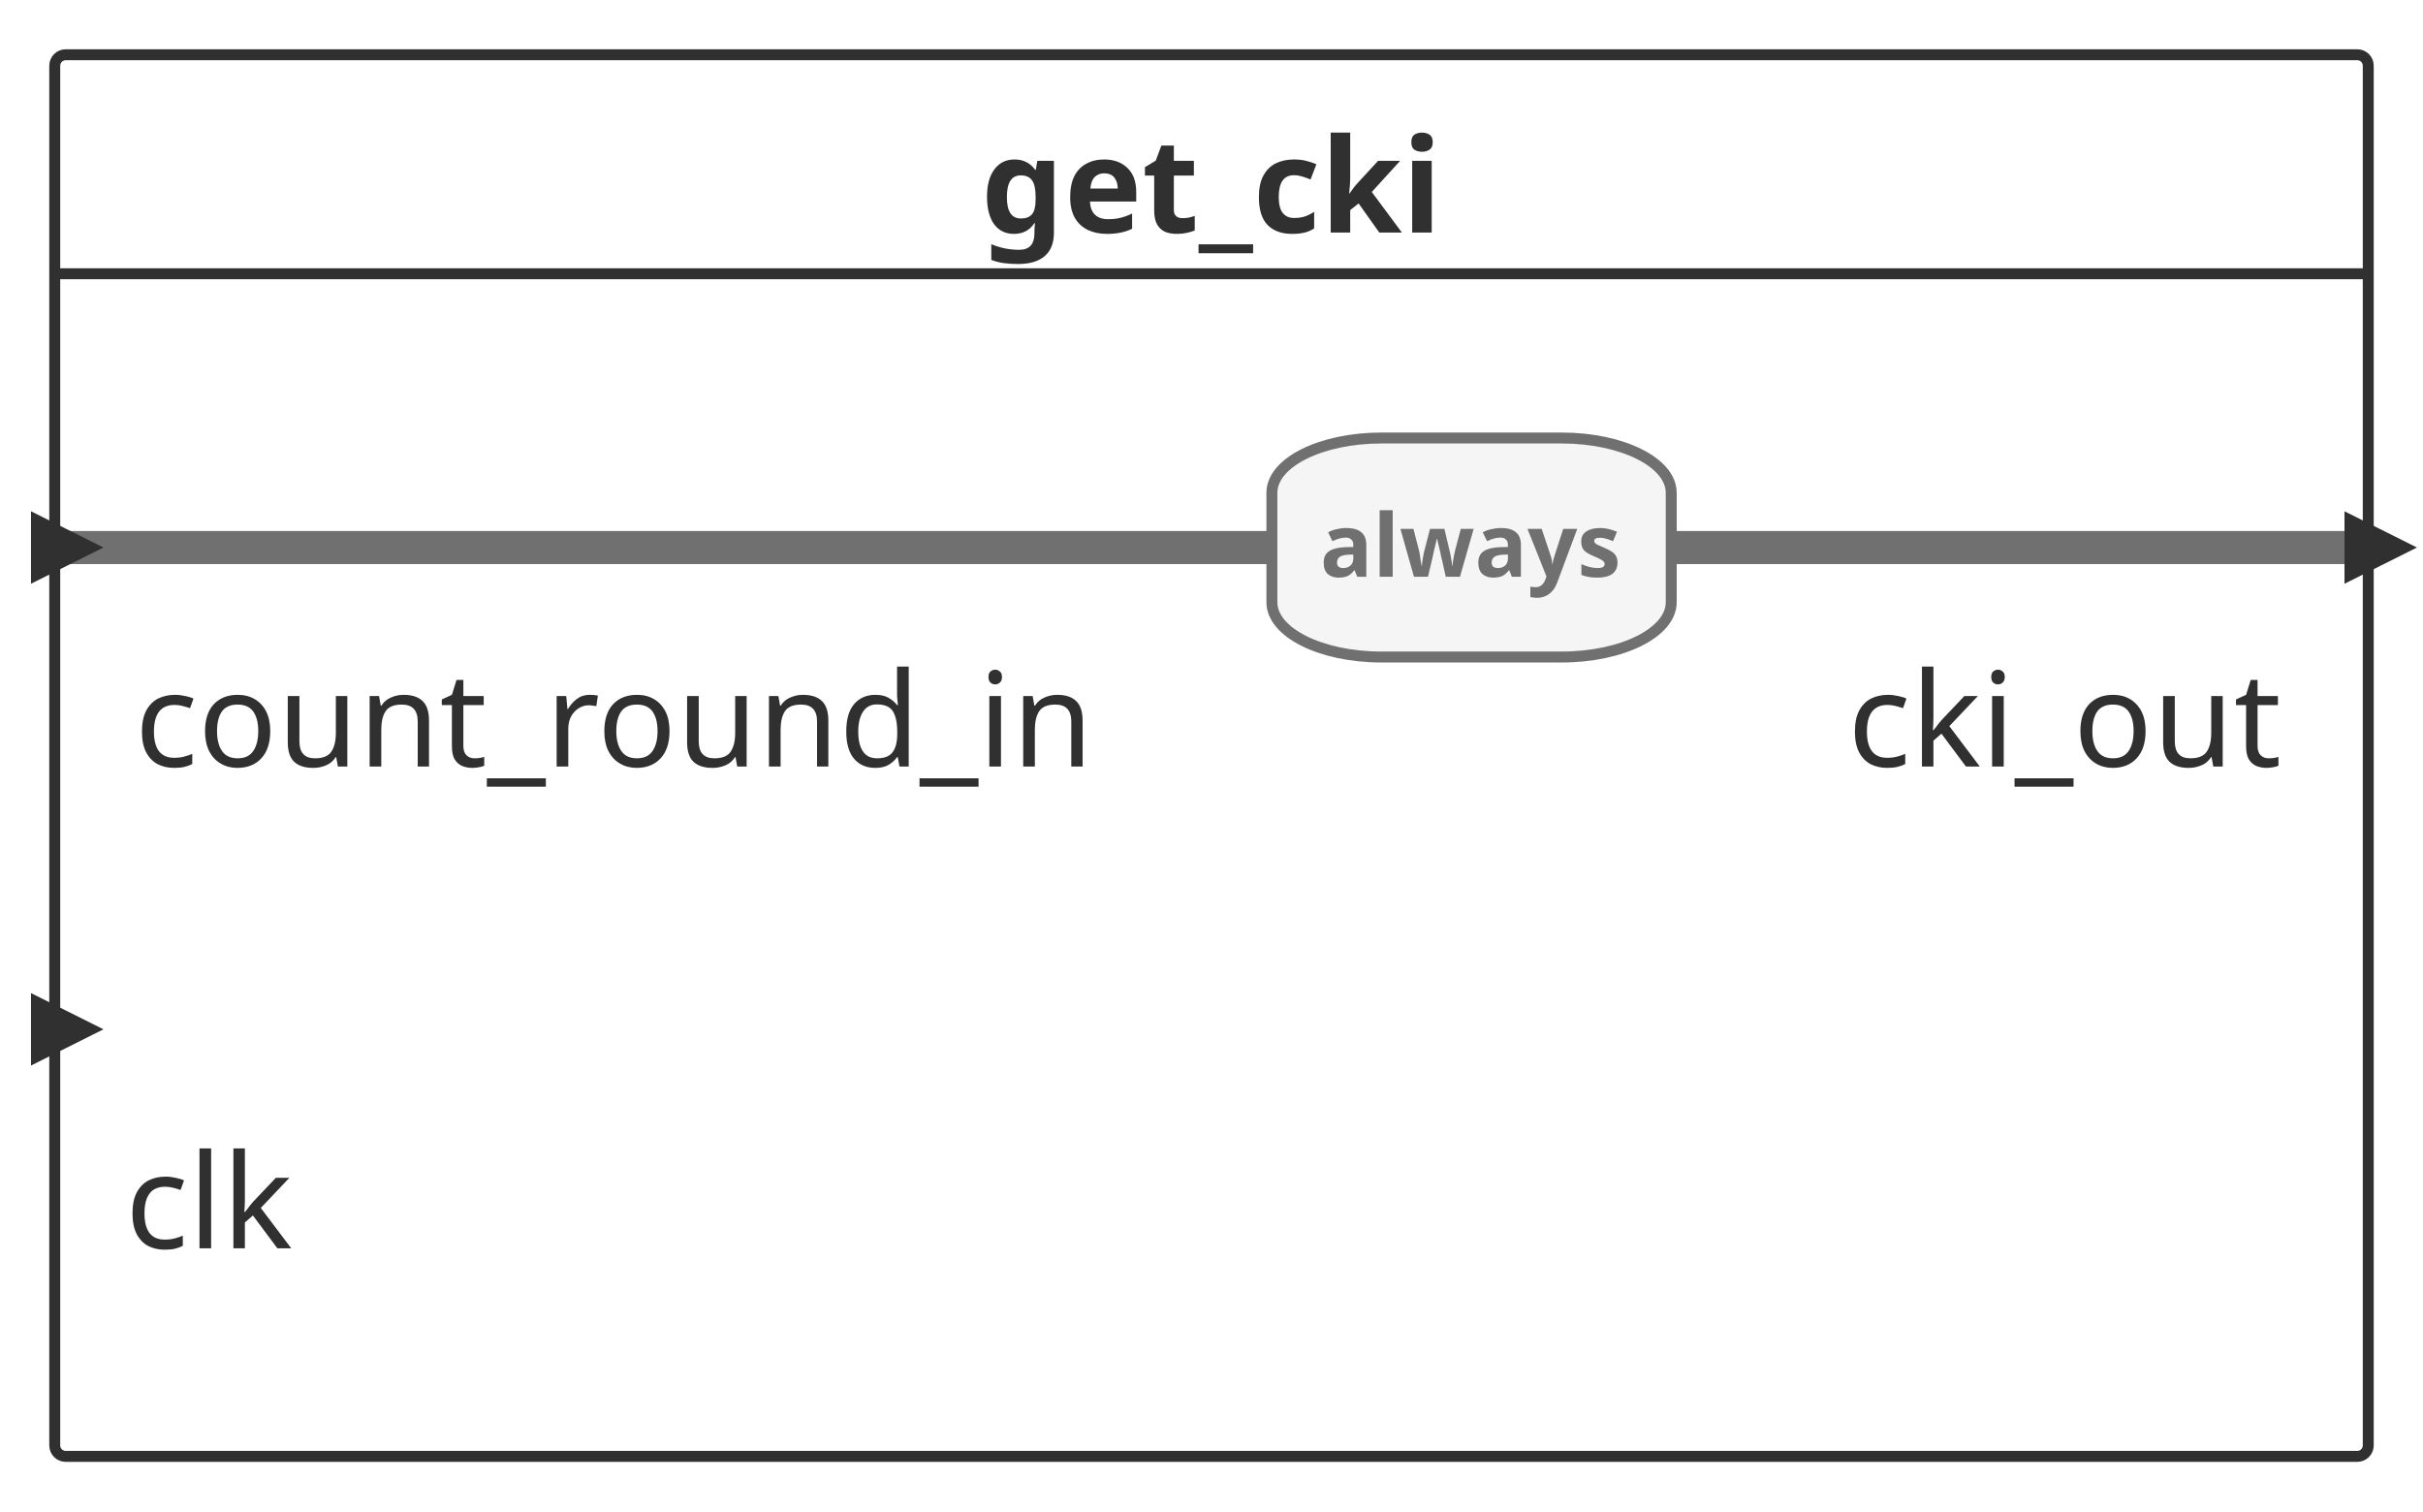
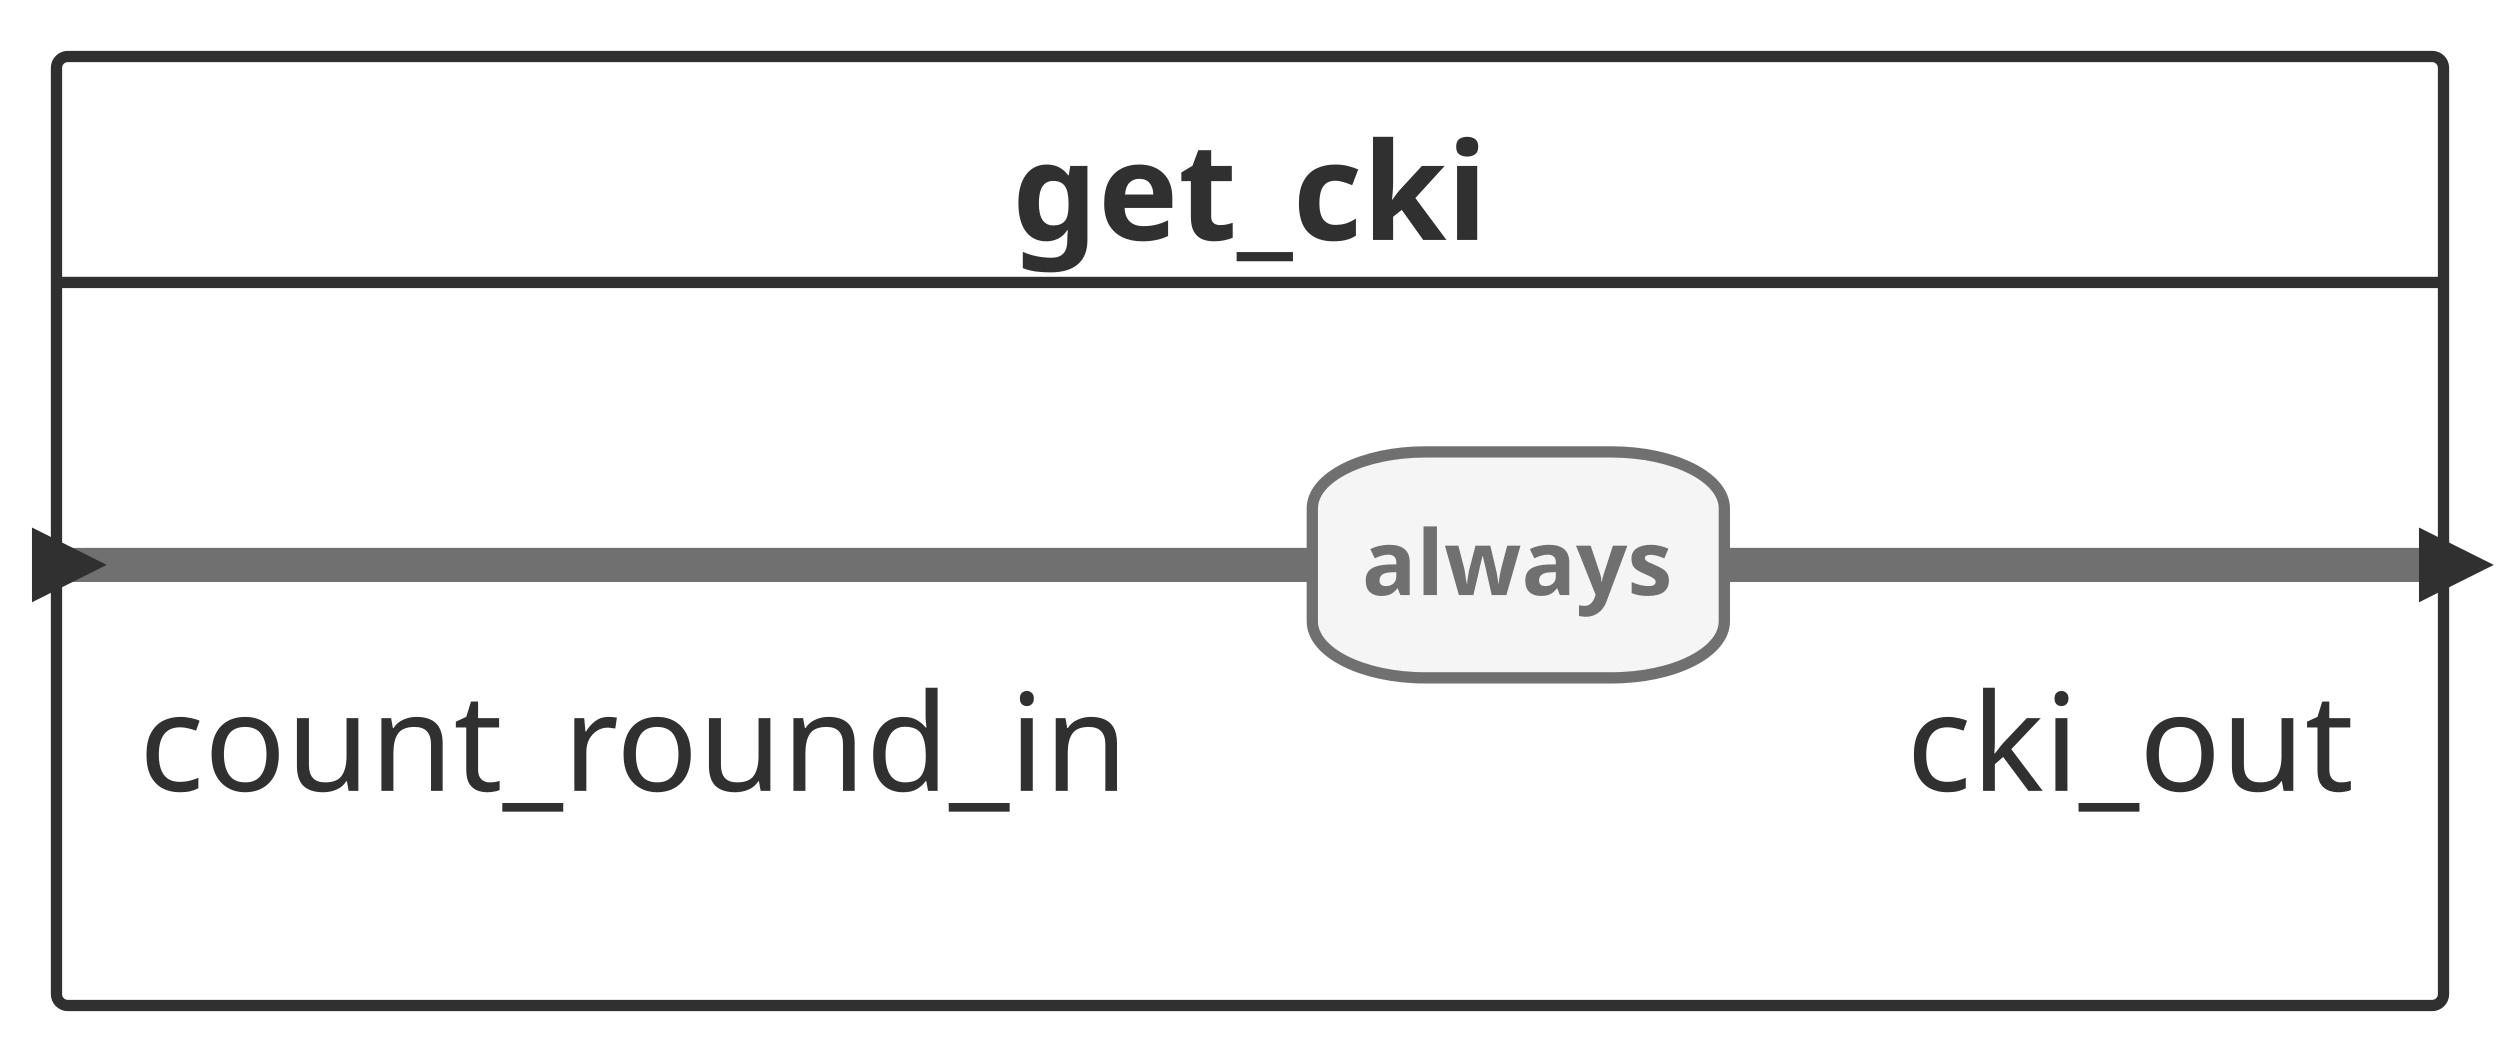
- <svg xmlns="http://www.w3.org/2000/svg" id="sprotty_work.get_cki" class="sprotty-graph sprotty-block-diagram blockdiagram" style="font-family:&quot;Noto Sans&quot;, Helvetica, Arial, sans-serif;-webkit-locale:&quot;en&quot;;perspective-origin:0px 0px;transform-origin:0px 0px;" version="1.1" viewBox="7 7 221.281 138" width="221.281" height="138">
+ <svg xmlns="http://www.w3.org/2000/svg" id="sprotty_work.get_cki" class="sprotty-graph sprotty-block-diagram blockdiagram" style="font-family:&quot;Noto Sans&quot;, Helvetica, Arial, sans-serif;-webkit-locale:&quot;en&quot;;perspective-origin:0px 0px;transform-origin:0px 0px;" version="1.1" viewBox="7 7 221.281 94" width="221.281" height="94">
  <g transform="scale(1) translate(0,0)">
    <g id="sprotty_ArchitectureBlockImpl$get_cki" class="architecture" transform="translate(12, 12)">
      <g class="sprotty-block" style="fill:rgb(255, 255, 255);stroke:rgb(48, 48, 48);stroke-dasharray:0px;">
-         <rect x="0" y="0" rx="1" ry="1" width="211.281" height="128" />
+         <rect x="0" y="0" rx="1" ry="1" width="211.281" height="84" />
        <text x="105.641" y="12" class="sprotty-block-name" style="cursor:pointer;font-weight:700;perspective-origin:70.427px 0px;fill:rgb(48, 48, 48);stroke:rgba(0, 0, 0, 0);dominant-baseline:middle;text-anchor:middle;">get_cki</text>
        <line x1="0" y1="20" x2="211.281" y2="20" />
      </g>
-       <g id="sprotty_ArchitectureBlockImpl$get_cki/AlwaysBlockImpl$null3/GPortImpl$cki_outOUT_to_ArchitectureBlockImpl$get_cki/BPortImpl$cki_out" class="sprotty-edge thick edge" style="fill:none;stroke:rgb(112, 112, 112);stroke-linejoin:round;stroke-width:3px;">
+       <g id="sprotty_ArchitectureBlockImpl$get_cki/AlwaysBlockImpl$null2/GPortImpl$cki_outOUT_to_ArchitectureBlockImpl$get_cki/BPortImpl$cki_out" class="sprotty-edge thick edge" style="fill:none;stroke:rgb(112, 112, 112);stroke-linejoin:round;stroke-width:3px;">
        <g>
          <path d="M 147.625 45 L 211.281 45 " />
          <path d="M 147.625 45 L 211.281 45 " class="clickable" />
        </g>
      </g>
-       <g id="sprotty_ArchitectureBlockImpl$get_cki/BPortImpl$count_round_in_to_ArchitectureBlockImpl$get_cki/AlwaysBlockImpl$null3/GPortImpl$count_round_inIN" class="sprotty-edge thick edge" style="fill:none;stroke:rgb(112, 112, 112);stroke-linejoin:round;stroke-width:3px;">
+       <g id="sprotty_ArchitectureBlockImpl$get_cki/BPortImpl$count_round_in_to_ArchitectureBlockImpl$get_cki/AlwaysBlockImpl$null2/GPortImpl$count_round_inIN" class="sprotty-edge thick edge" style="fill:none;stroke:rgb(112, 112, 112);stroke-linejoin:round;stroke-width:3px;">
        <g>
          <path d="M 0 45 L 111.156 45 " />
          <path d="M 0 45 L 111.156 45 " class="clickable" />
        </g>
      </g>
-       <g id="sprotty_ArchitectureBlockImpl$get_cki/AlwaysBlockImpl$null3" class="statement" transform="translate(111.1562, 35)">
+       <g id="sprotty_ArchitectureBlockImpl$get_cki/AlwaysBlockImpl$null2" class="statement" transform="translate(111.1562, 35)">
        <rect x="0" y="0" rx="10" ry="5" width="36.469" height="20" class="sprotty-node" style="fill:rgb(245, 245, 245);stroke:rgb(112, 112, 112);" />
-         <text class="clickable sprotty-label statementtype" id="sprotty_ArchitectureBlockImpl$get_cki/AlwaysBlockImpl$null3/labeltype" transform="translate(5, 5.328125) translate(13.125, 7.34375)" style="cursor:default;font-size:8px;font-weight:700;perspective-origin:0.01px 0px;fill:rgb(112, 112, 112);text-anchor:middle;">always</text>
-         <g id="sprotty_ArchitectureBlockImpl$get_cki/AlwaysBlockImpl$null3/GPortImpl$count_round_inIN" class="sprotty-hidden hidden" transform="translate(0, 10)" style="display:block;height:0px;width:0px;" />
-         <g id="sprotty_ArchitectureBlockImpl$get_cki/AlwaysBlockImpl$null3/GPortImpl$cki_outOUT" class="sprotty-hidden hidden" transform="translate(36.46875, 10)" style="display:block;height:0px;width:0px;" />
+         <text class="clickable sprotty-label statementtype" id="sprotty_ArchitectureBlockImpl$get_cki/AlwaysBlockImpl$null2/labeltype" transform="translate(5, 5.328125) translate(13.125, 7.34375)" style="cursor:default;font-size:8px;font-weight:700;perspective-origin:0.01px 0px;fill:rgb(112, 112, 112);text-anchor:middle;">always</text>
+         <g id="sprotty_ArchitectureBlockImpl$get_cki/AlwaysBlockImpl$null2/GPortImpl$count_round_inIN" class="sprotty-hidden hidden" transform="translate(0, 10)" style="display:block;height:0px;width:0px;" />
+         <g id="sprotty_ArchitectureBlockImpl$get_cki/AlwaysBlockImpl$null2/GPortImpl$cki_outOUT" class="sprotty-hidden hidden" transform="translate(36.46875, 10)" style="display:block;height:0px;width:0px;" />
      </g>
      <g id="sprotty_ArchitectureBlockImpl$get_cki/BPortImpl$count_round_in" class="triangle" transform="translate(0, 45)">
        <path d="M 0,0 L 5,2.5 L 0,5 Z" transform="translate(-1.67, -2.5)" class="sprotty-port" style="fill:rgb(48, 48, 48);stroke:rgb(48, 48, 48);" />
        <text class="clickable sprotty-label port" id="sprotty_ArchitectureBlockImpl$get_cki/BPortImpl$count_round_in/label" transform="translate(6, 6) translate(45.07812, 14)" style="cursor:default;font-size:12px;perspective-origin:0px 0px;fill:rgb(48, 48, 48);text-anchor:middle;">count_round_in</text>
-       </g>
-       <g id="sprotty_ArchitectureBlockImpl$get_cki/BPortImpl$clk" class="triangle" transform="translate(0, 89)">
-         <path d="M 0,0 L 5,2.5 L 0,5 Z" transform="translate(-1.67, -2.5)" class="sprotty-port" style="fill:rgb(48, 48, 48);stroke:rgb(48, 48, 48);" />
-         <text class="clickable sprotty-label port" id="sprotty_ArchitectureBlockImpl$get_cki/BPortImpl$clk/label" transform="translate(6, 6) translate(8.078125, 14)" style="cursor:default;font-size:12px;perspective-origin:0.24px 0px;fill:rgb(48, 48, 48);text-anchor:middle;">clk</text>
      </g>
      <g id="sprotty_ArchitectureBlockImpl$get_cki/BPortImpl$cki_out" class="triangle" transform="translate(211.2812, 45)">
        <path d="M 0,0 L 5,2.5 L 0,5 Z" transform="translate(-1.67, -2.5)" class="sprotty-port" style="fill:rgb(48, 48, 48);stroke:rgb(48, 48, 48);" />
        <text class="clickable sprotty-label port" id="sprotty_ArchitectureBlockImpl$get_cki/BPortImpl$cki_out/label" transform="translate(-48.65625, 6) translate(20.92188, 14)" style="cursor:default;font-size:12px;perspective-origin:0.271px 0px;fill:rgb(48, 48, 48);text-anchor:middle;">cki_out</text>
      </g>
    </g>
  </g>
</svg>
